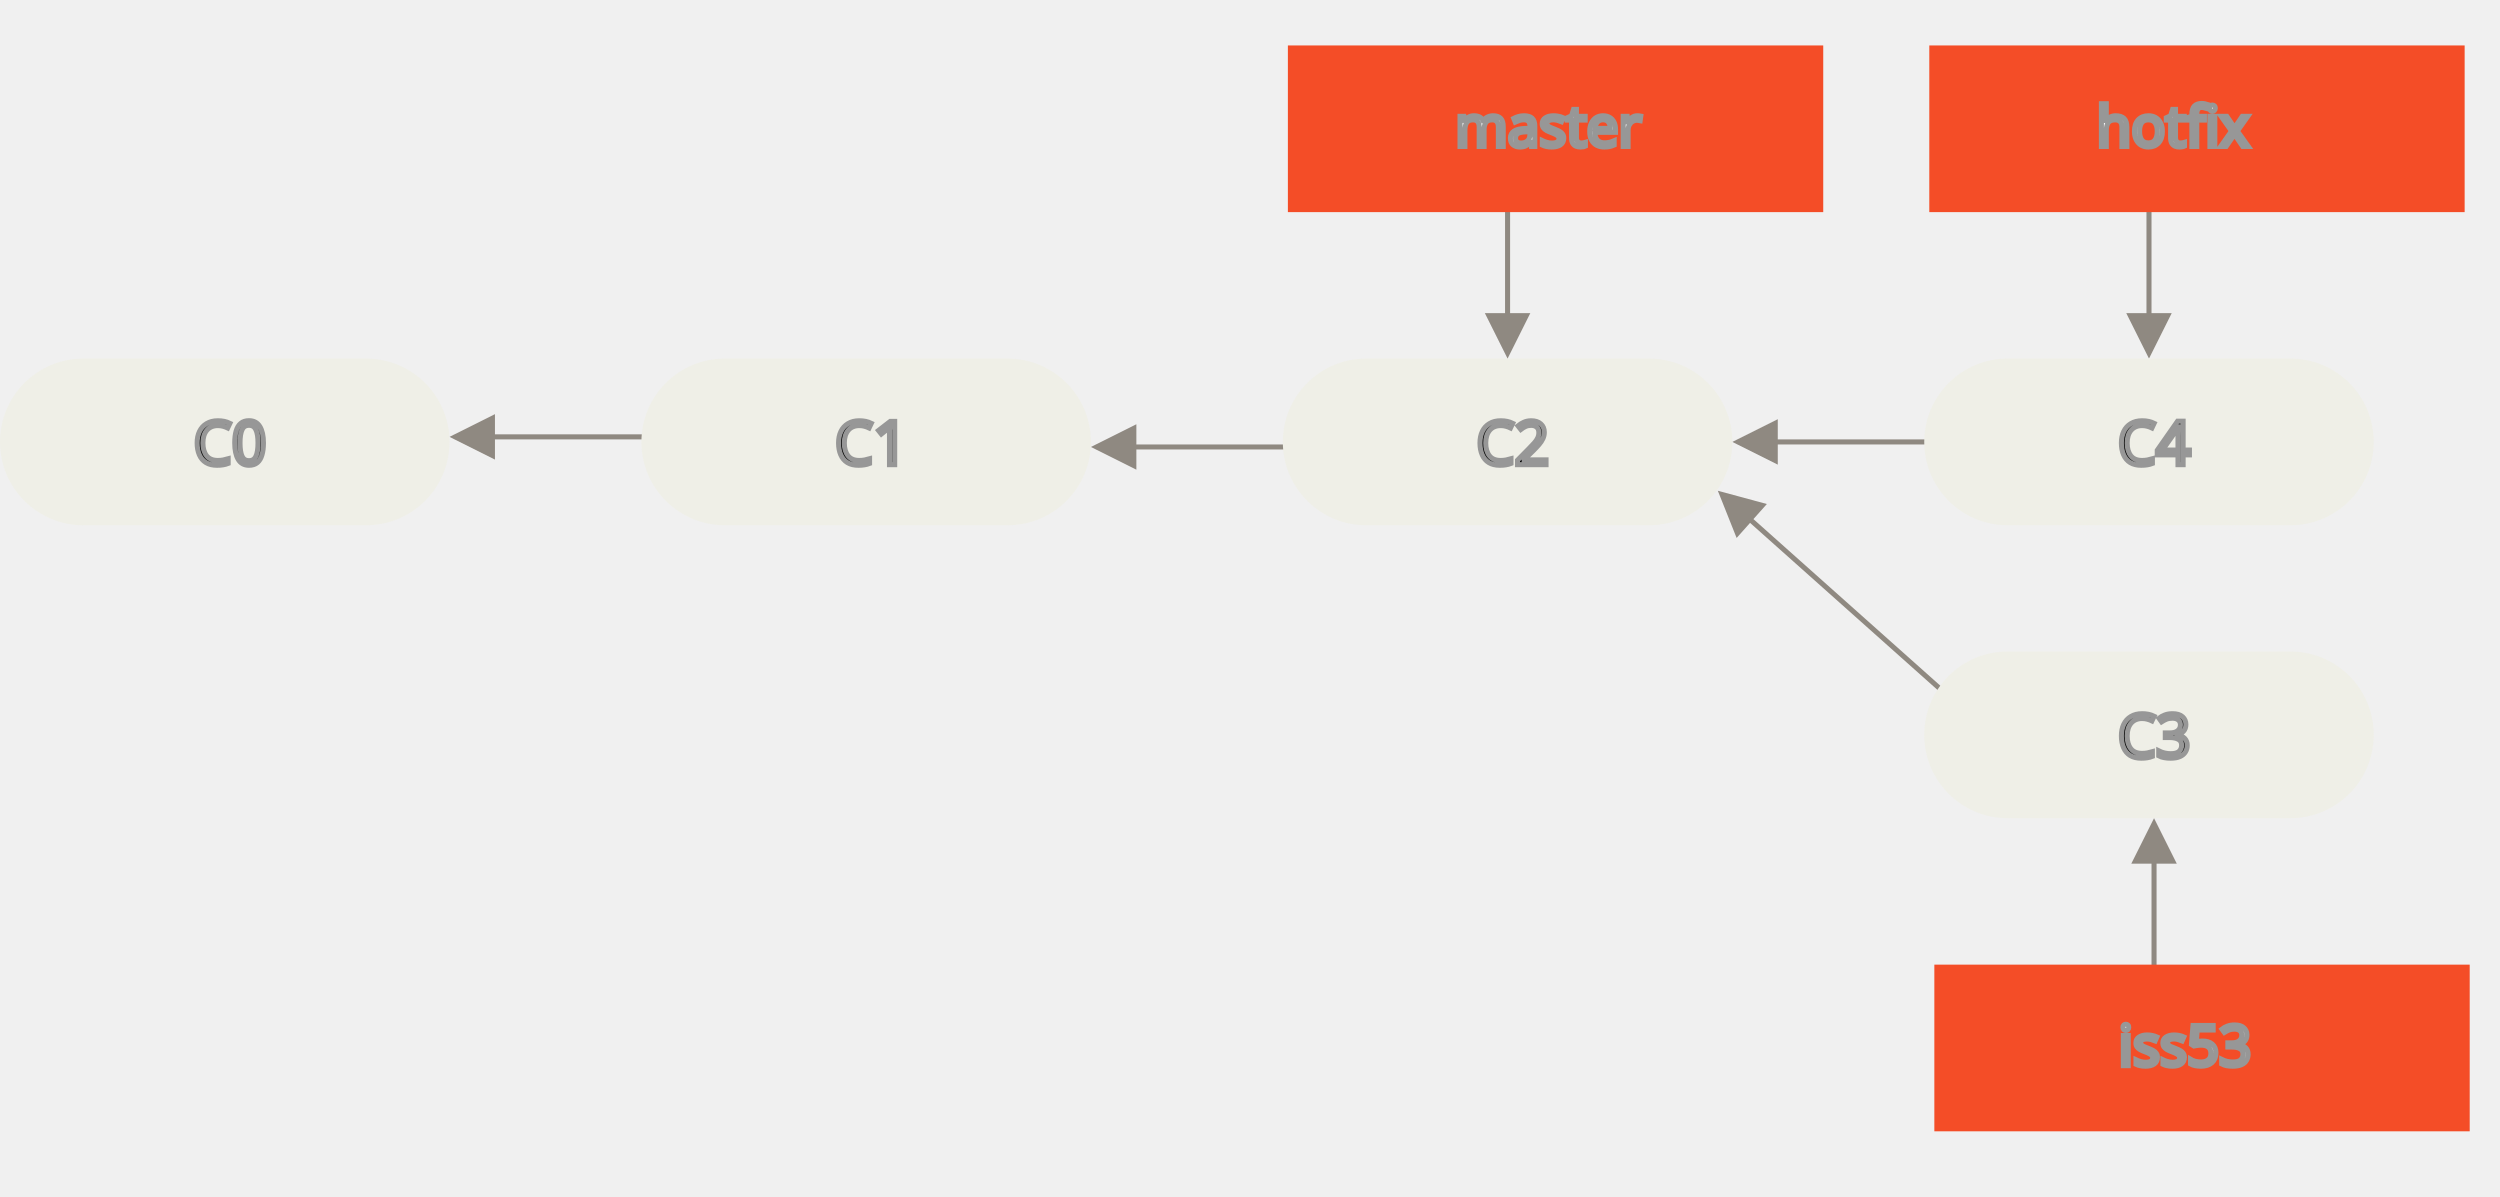
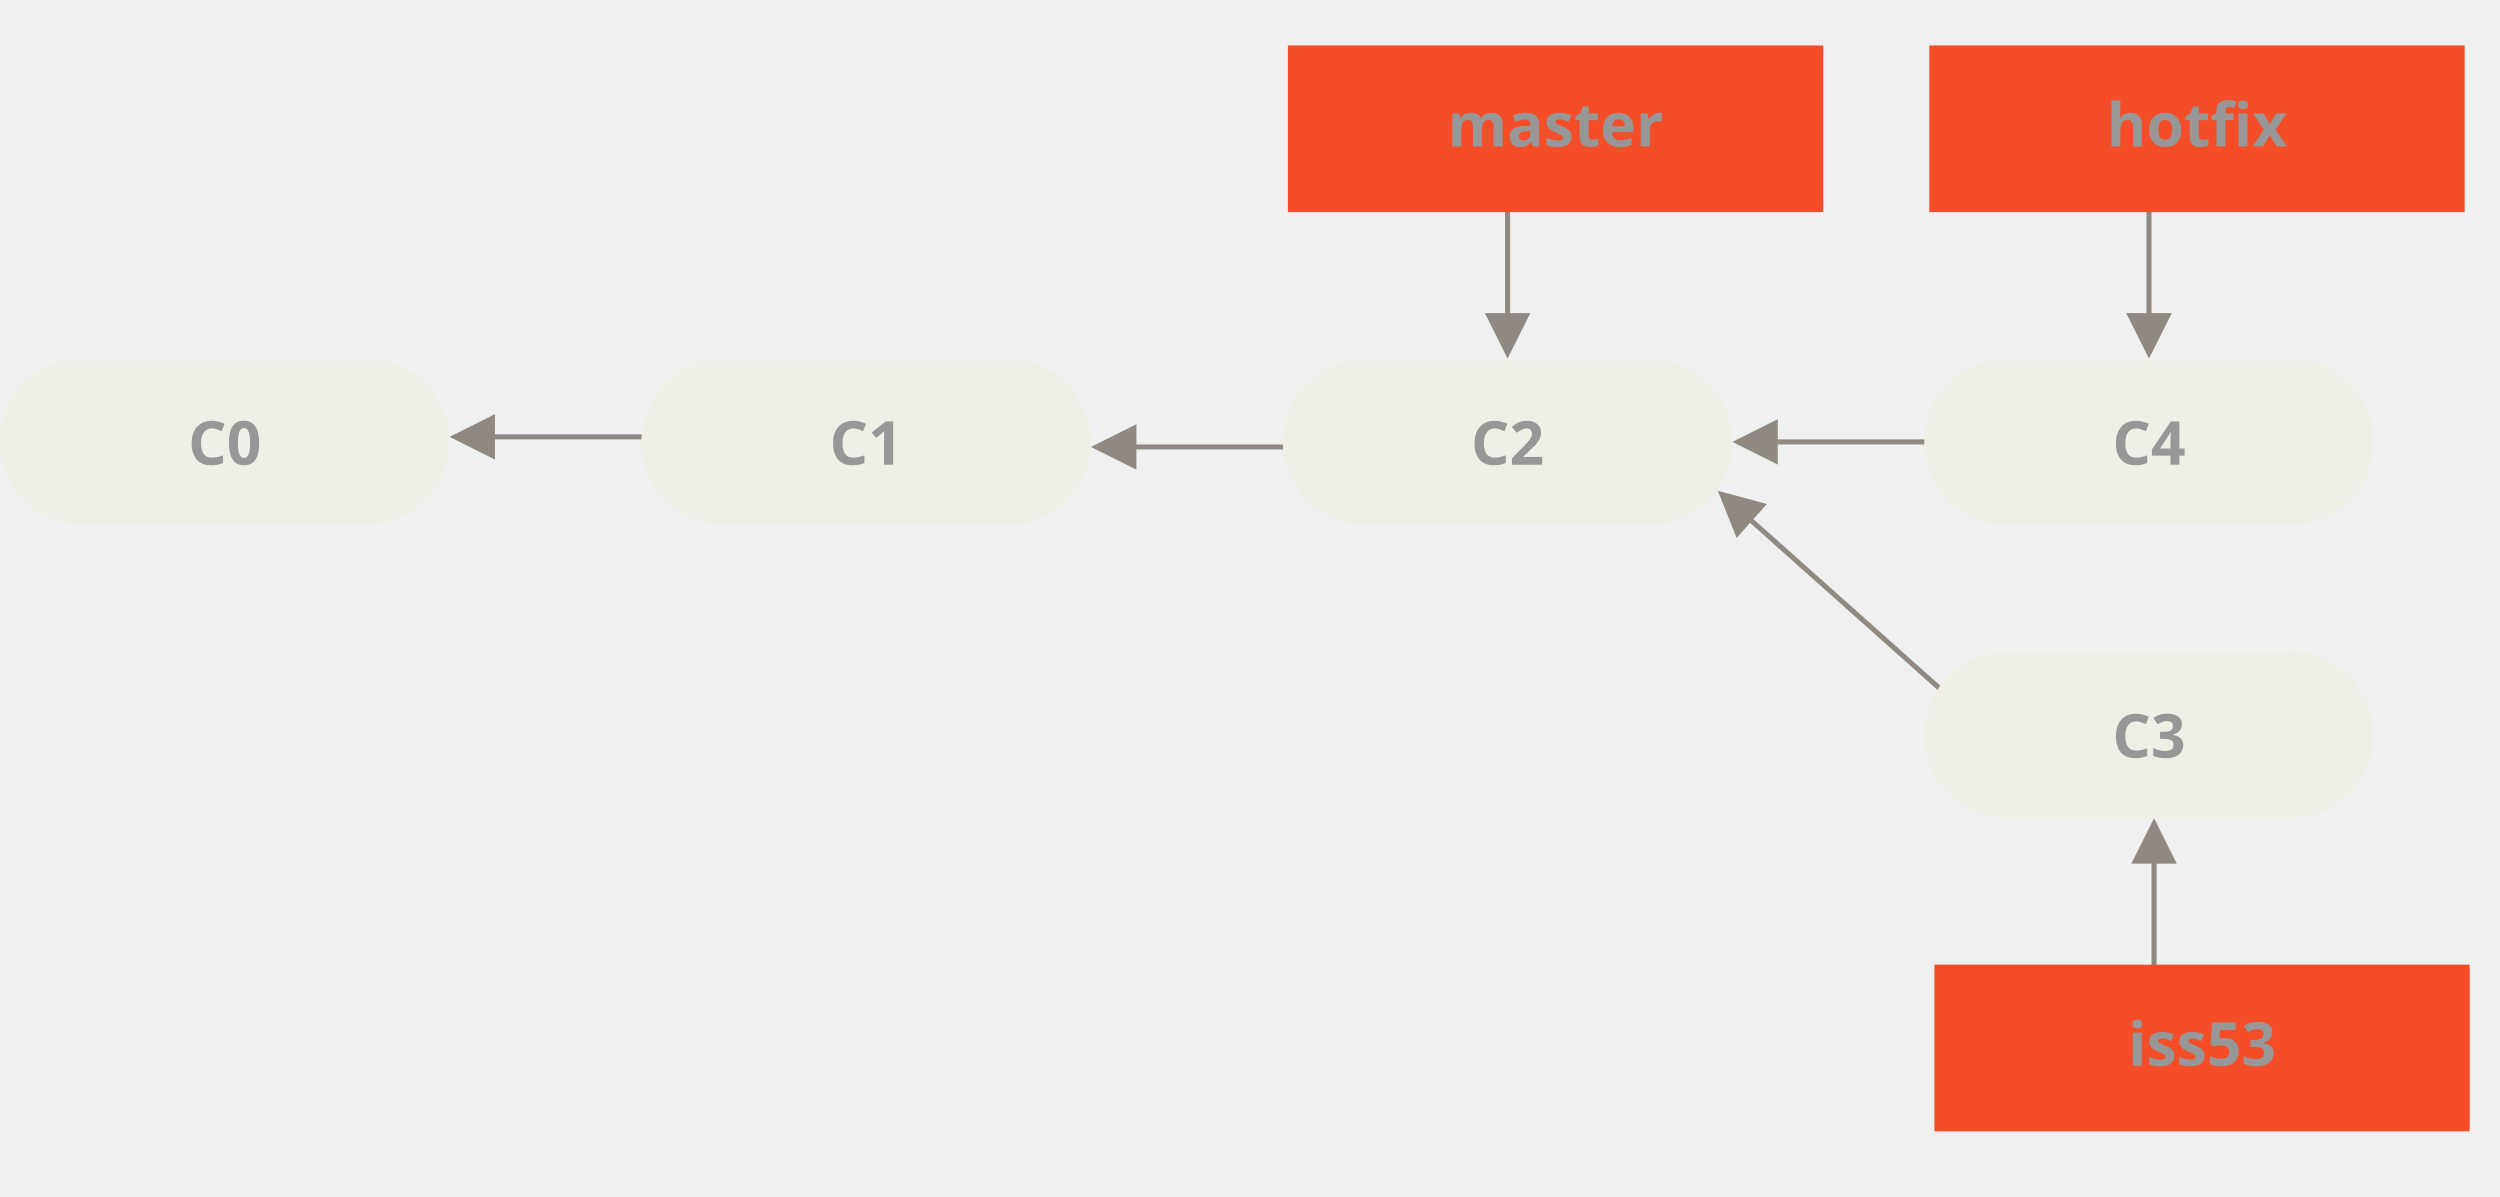
<svg xmlns="http://www.w3.org/2000/svg" width="495px" height="237px" viewBox="0 0 495 237" version="1.1">
  <g id="03---Basic-Branching-3" stroke="none" stroke-width="1" fill="none" fill-rule="evenodd">
    <path id="Line" d="M98,86 L133,86 L133,87 L98,87 L98,91 L89,86.5 L98,82 L98,86 Z" fill="#8F8981" fill-rule="nonzero" />
    <path id="Line-2" d="M225,88 L260,88 L260,89 L225,89 L225,93 L216,88.5 L225,84 L225,88 Z" fill="#8F8981" fill-rule="nonzero" />
    <path id="Line-6" d="M352,87 L387,87 L387,88 L352,88 L352,92 L343,87.5 L352,83 L352,87 Z" fill="#8F8981" fill-rule="nonzero" />
    <g id="brown" transform="translate(0, 71)">
      <rect id="Rectangle-1" fill="#EFEFE7" fill-rule="evenodd" x="0" y="0" width="89" height="33" rx="16.5" />
-       <text id="C6" stroke="#979797" stroke-width="1" font-family="RobotoMono-Regular, Roboto Mono" font-size="12" font-weight="normal" fill="#000000">
-         <tspan x="38.299" y="21">C0</tspan>
+       <text stroke="#979797" stroke-width="0" font-family="Source Code Pro" font-size="12px" font-weight="900" fill="#979797" fill-opacity="1" text-anchor="middle" id="C6">
+         <tspan x="44.5" y="21">C0</tspan>
      </text>
    </g>
    <g id="brown" transform="translate(127, 71)">
      <rect id="Rectangle-1" fill="#EFEFE7" fill-rule="evenodd" x="0" y="0" width="89" height="33" rx="16.5" />
-       <text id="C6" stroke="#979797" stroke-width="1" font-family="RobotoMono-Regular, Roboto Mono" font-size="12" font-weight="normal" fill="#000000">
-         <tspan x="38.299" y="21">C1</tspan>
+       <text stroke="#979797" stroke-width="0" font-family="Source Code Pro" font-size="12px" font-weight="900" fill="#979797" fill-opacity="1" text-anchor="middle" id="C6">
+         <tspan x="44.5" y="21">C1</tspan>
      </text>
    </g>
    <g id="brown" transform="translate(254, 71)">
      <rect id="Rectangle-1" fill="#EFEFE7" fill-rule="evenodd" x="0" y="0" width="89" height="33" rx="16.5" />
-       <text id="C6" stroke="#979797" stroke-width="1" font-family="RobotoMono-Regular, Roboto Mono" font-size="12" font-weight="normal" fill="#000000">
-         <tspan x="38.299" y="21">C2</tspan>
+       <text stroke="#979797" stroke-width="0" font-family="Source Code Pro" font-size="12px" font-weight="900" fill="#979797" fill-opacity="1" text-anchor="middle" id="C6">
+         <tspan x="44.5" y="21">C2</tspan>
      </text>
    </g>
    <path id="Line-3" d="M298,62 L298,30 L299,30 L299,62 L303,62 L298.5,71 L294,62 L298,62 Z" fill="#8F8981" fill-rule="nonzero" />
    <g id="ref" transform="translate(255, 9)">
      <rect id="Rectangle-2" fill="#F44D27" fill-rule="evenodd" x="0" y="0" width="106" height="33" />
-       <text id="master" stroke="#979797" stroke-width="1" font-family="RobotoMono-Regular, Roboto Mono" font-size="11.143" font-weight="normal" fill="#FFFFFF">
-         <tspan x="33.129" y="20">master</tspan>
+       <text stroke="#979797" stroke-width="0" font-family="Source Code Pro" font-size="12px" font-weight="900" fill="#979797" fill-opacity="1" text-anchor="middle" id="master">
+         <tspan x="53" y="20">master</tspan>
      </text>
    </g>
    <path id="Line-5" d="M347.178,102.782 L387.206,138.459 L386.541,139.206 L346.513,103.529 L343.851,106.515 L340.127,97.167 L349.84,99.796 L347.178,102.782 Z" fill="#8F8981" fill-rule="nonzero" />
    <g id="Line-7-+-ref-3" transform="translate(382, 9)">
      <path id="Line-7" d="M43,53 L43,21 L44,21 L44,53 L48,53 L43.5,62 L39,53 L43,53 Z" fill="#8F8981" fill-rule="nonzero" />
      <g id="ref">
        <rect id="Rectangle-2" fill="#F44D27" fill-rule="evenodd" x="0" y="0" width="106" height="33" />
-         <text id="master" stroke="#979797" stroke-width="1" font-family="RobotoMono-Regular, Roboto Mono" font-size="11.143" font-weight="normal" fill="#FFFFFF">
-           <tspan x="33.126" y="20">hotfix</tspan>
+         <text stroke="#979797" stroke-width="0" font-family="Source Code Pro" font-size="12px" font-weight="900" fill="#979797" fill-opacity="1" text-anchor="middle" id="master">
+           <tspan x="53" y="20">hotfix</tspan>
        </text>
      </g>
    </g>
    <g id="brown" transform="translate(381, 71)">
      <rect id="Rectangle-1" fill="#EFEFE7" fill-rule="evenodd" x="0" y="0" width="89" height="33" rx="16.5" />
-       <text id="C6" stroke="#979797" stroke-width="1" font-family="RobotoMono-Regular, Roboto Mono" font-size="12" font-weight="normal" fill="#000000">
-         <tspan x="38.299" y="21">C4</tspan>
+       <text stroke="#979797" stroke-width="0" font-family="Source Code Pro" font-size="12px" font-weight="900" fill="#979797" fill-opacity="1" text-anchor="middle" id="C6">
+         <tspan x="44.5" y="21">C4</tspan>
      </text>
    </g>
    <g id="brown-4-+-Line-4-+-ref-2" transform="translate(381, 129)">
      <g id="brown">
        <rect id="Rectangle-1" fill="#EFEFE7" fill-rule="evenodd" x="0" y="0" width="89" height="33" rx="16.5" />
-         <text id="C6" stroke="#979797" stroke-width="1" font-family="RobotoMono-Regular, Roboto Mono" font-size="12" font-weight="normal" fill="#000000">
-           <tspan x="38.299" y="21">C3</tspan>
+         <text stroke="#979797" stroke-width="0" font-family="Source Code Pro" font-size="12px" font-weight="900" fill="#979797" fill-opacity="1" text-anchor="middle" id="C6">
+           <tspan x="44.5" y="21">C3</tspan>
        </text>
      </g>
      <g id="Line-4-+-ref-2" transform="translate(2, 33)">
        <path id="Line-4" d="M44,9 L44,44 L43,44 L43,9 L39,9 L43.5,0 L48,9 L44,9 Z" fill="#8F8981" fill-rule="nonzero" />
        <g id="ref" transform="translate(0, 29)">
          <rect id="Rectangle-2" fill="#F44D27" fill-rule="evenodd" x="0" y="0" width="106" height="33" />
-           <text id="master" stroke="#979797" stroke-width="1" font-family="RobotoMono-Regular, Roboto Mono" font-size="11.143" font-weight="normal" fill="#FFFFFF">
-             <tspan x="36.472" y="20">iss53</tspan>
+           <text stroke="#979797" stroke-width="0" font-family="Source Code Pro" font-size="12px" font-weight="900" fill="#979797" fill-opacity="1" text-anchor="middle" id="master">
+             <tspan x="53" y="20">iss53</tspan>
          </text>
        </g>
      </g>
    </g>
  </g>
</svg>
